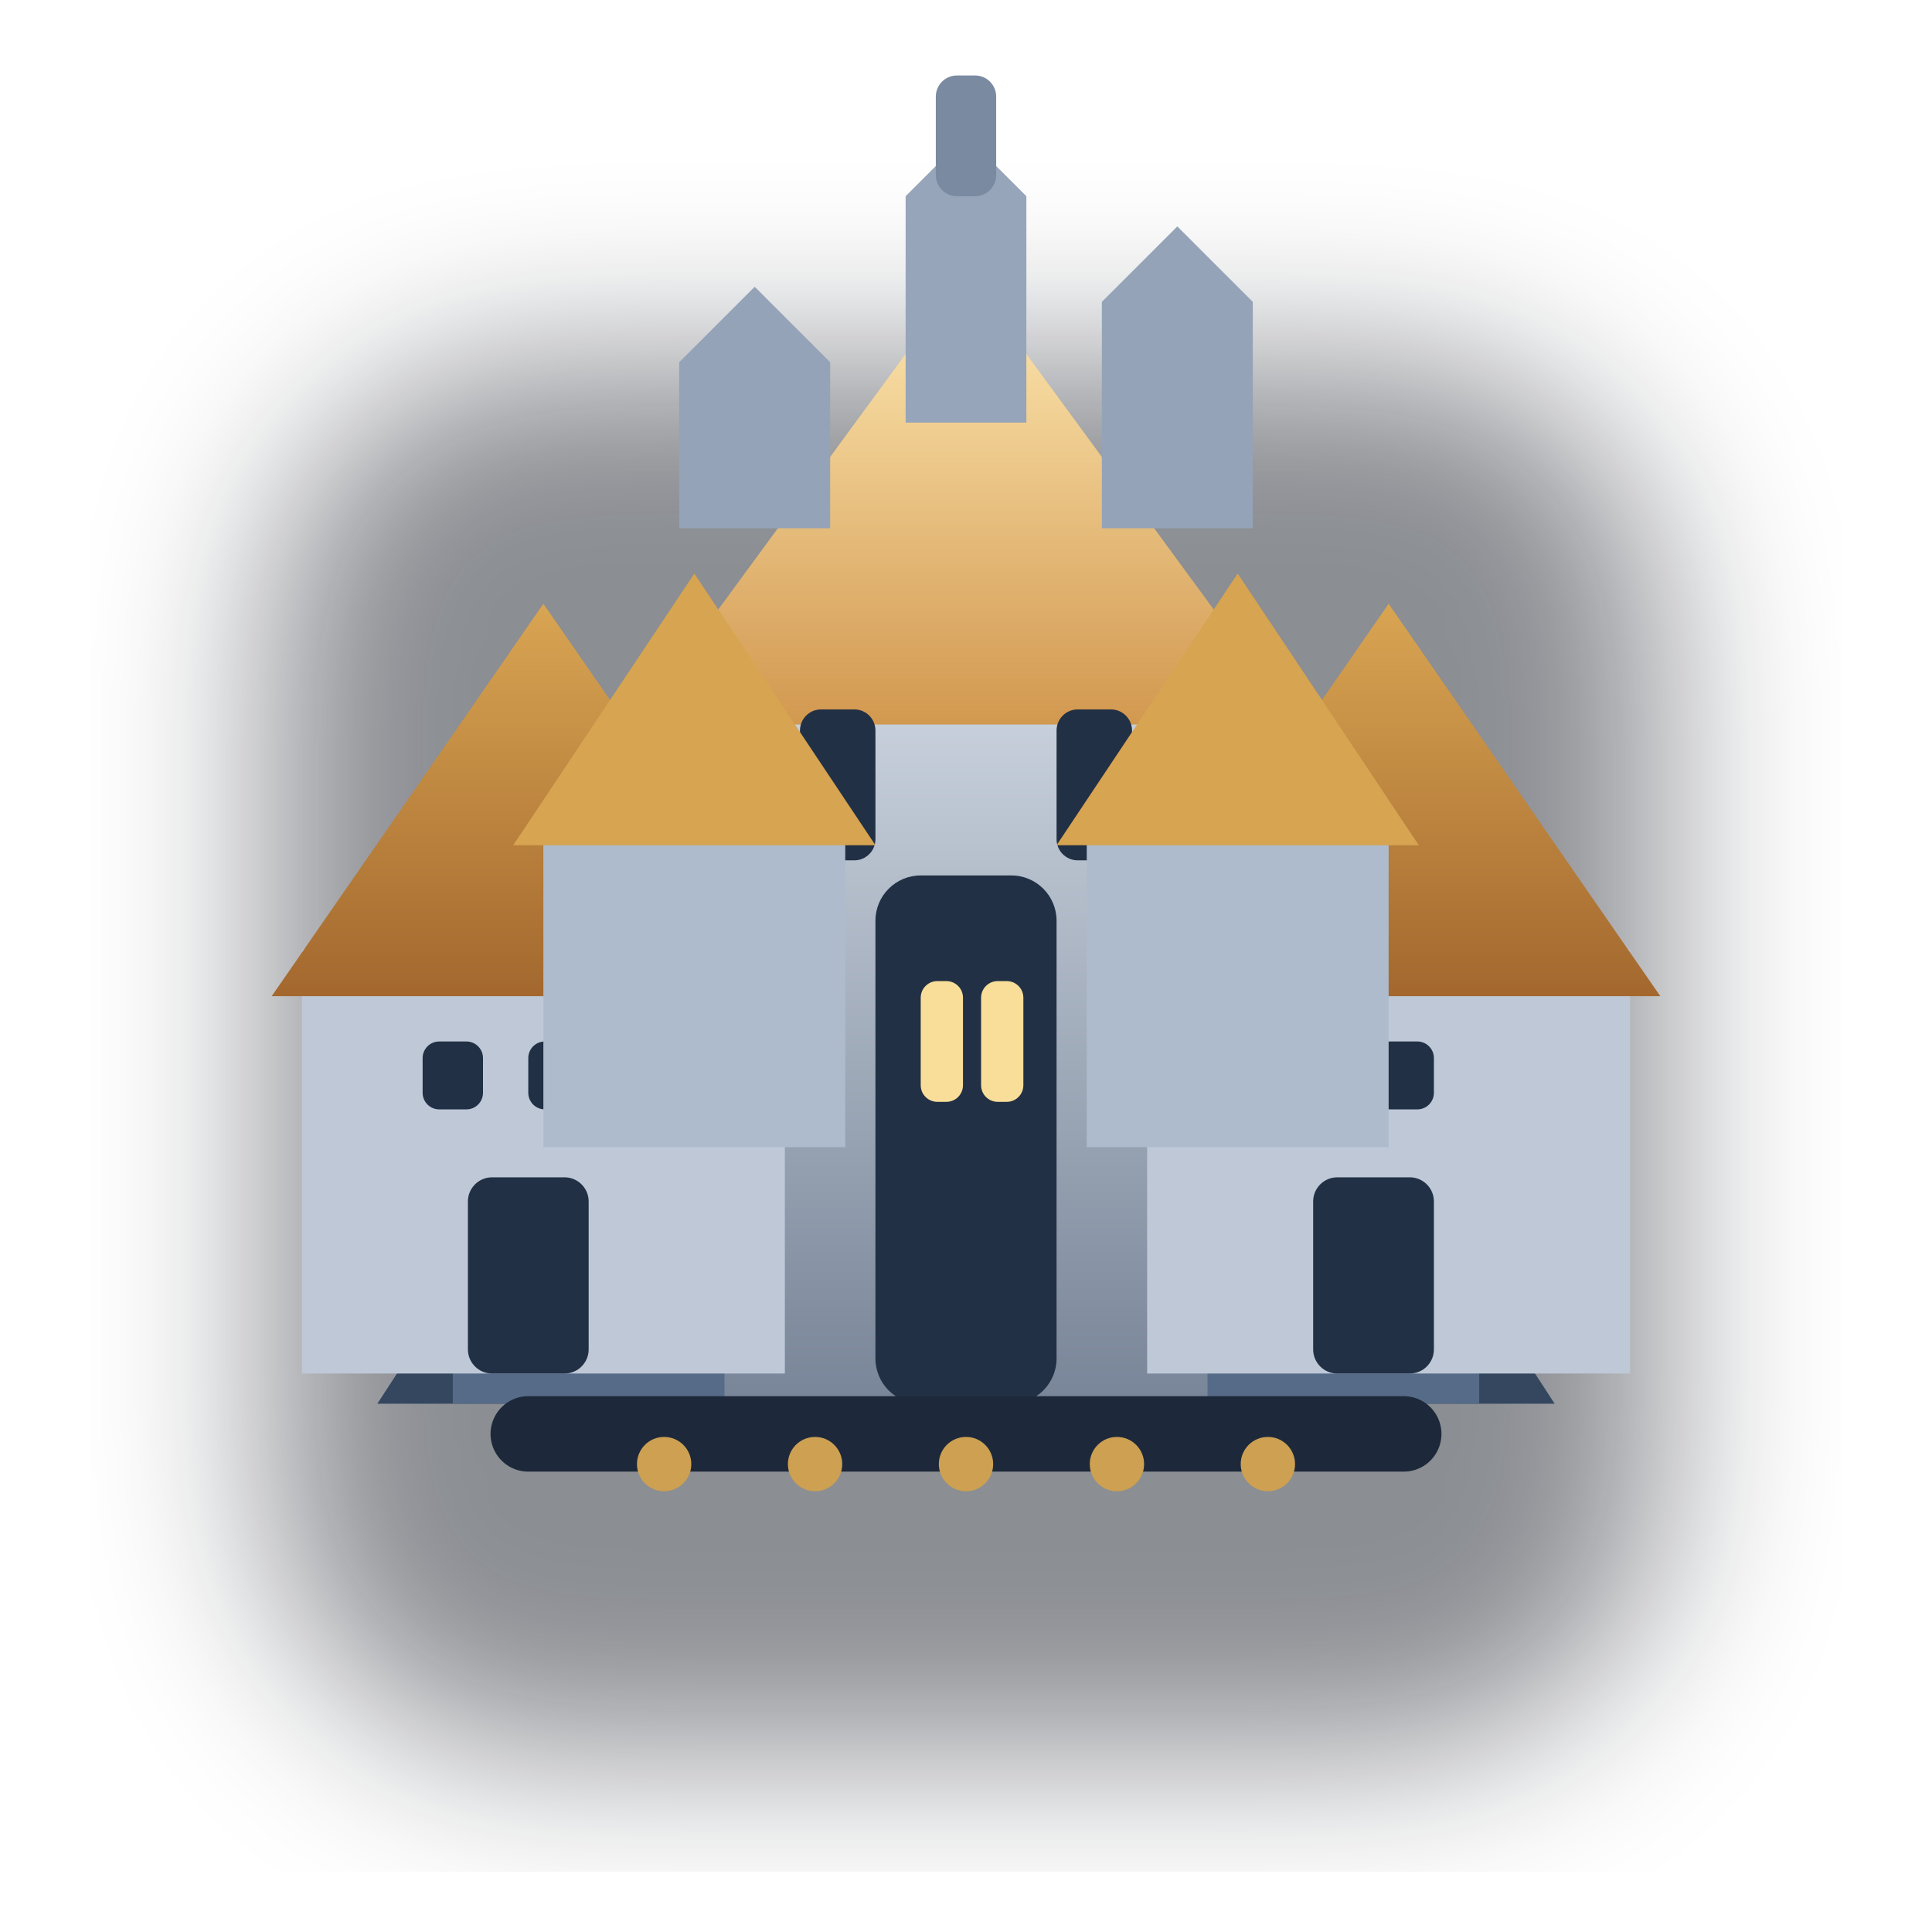
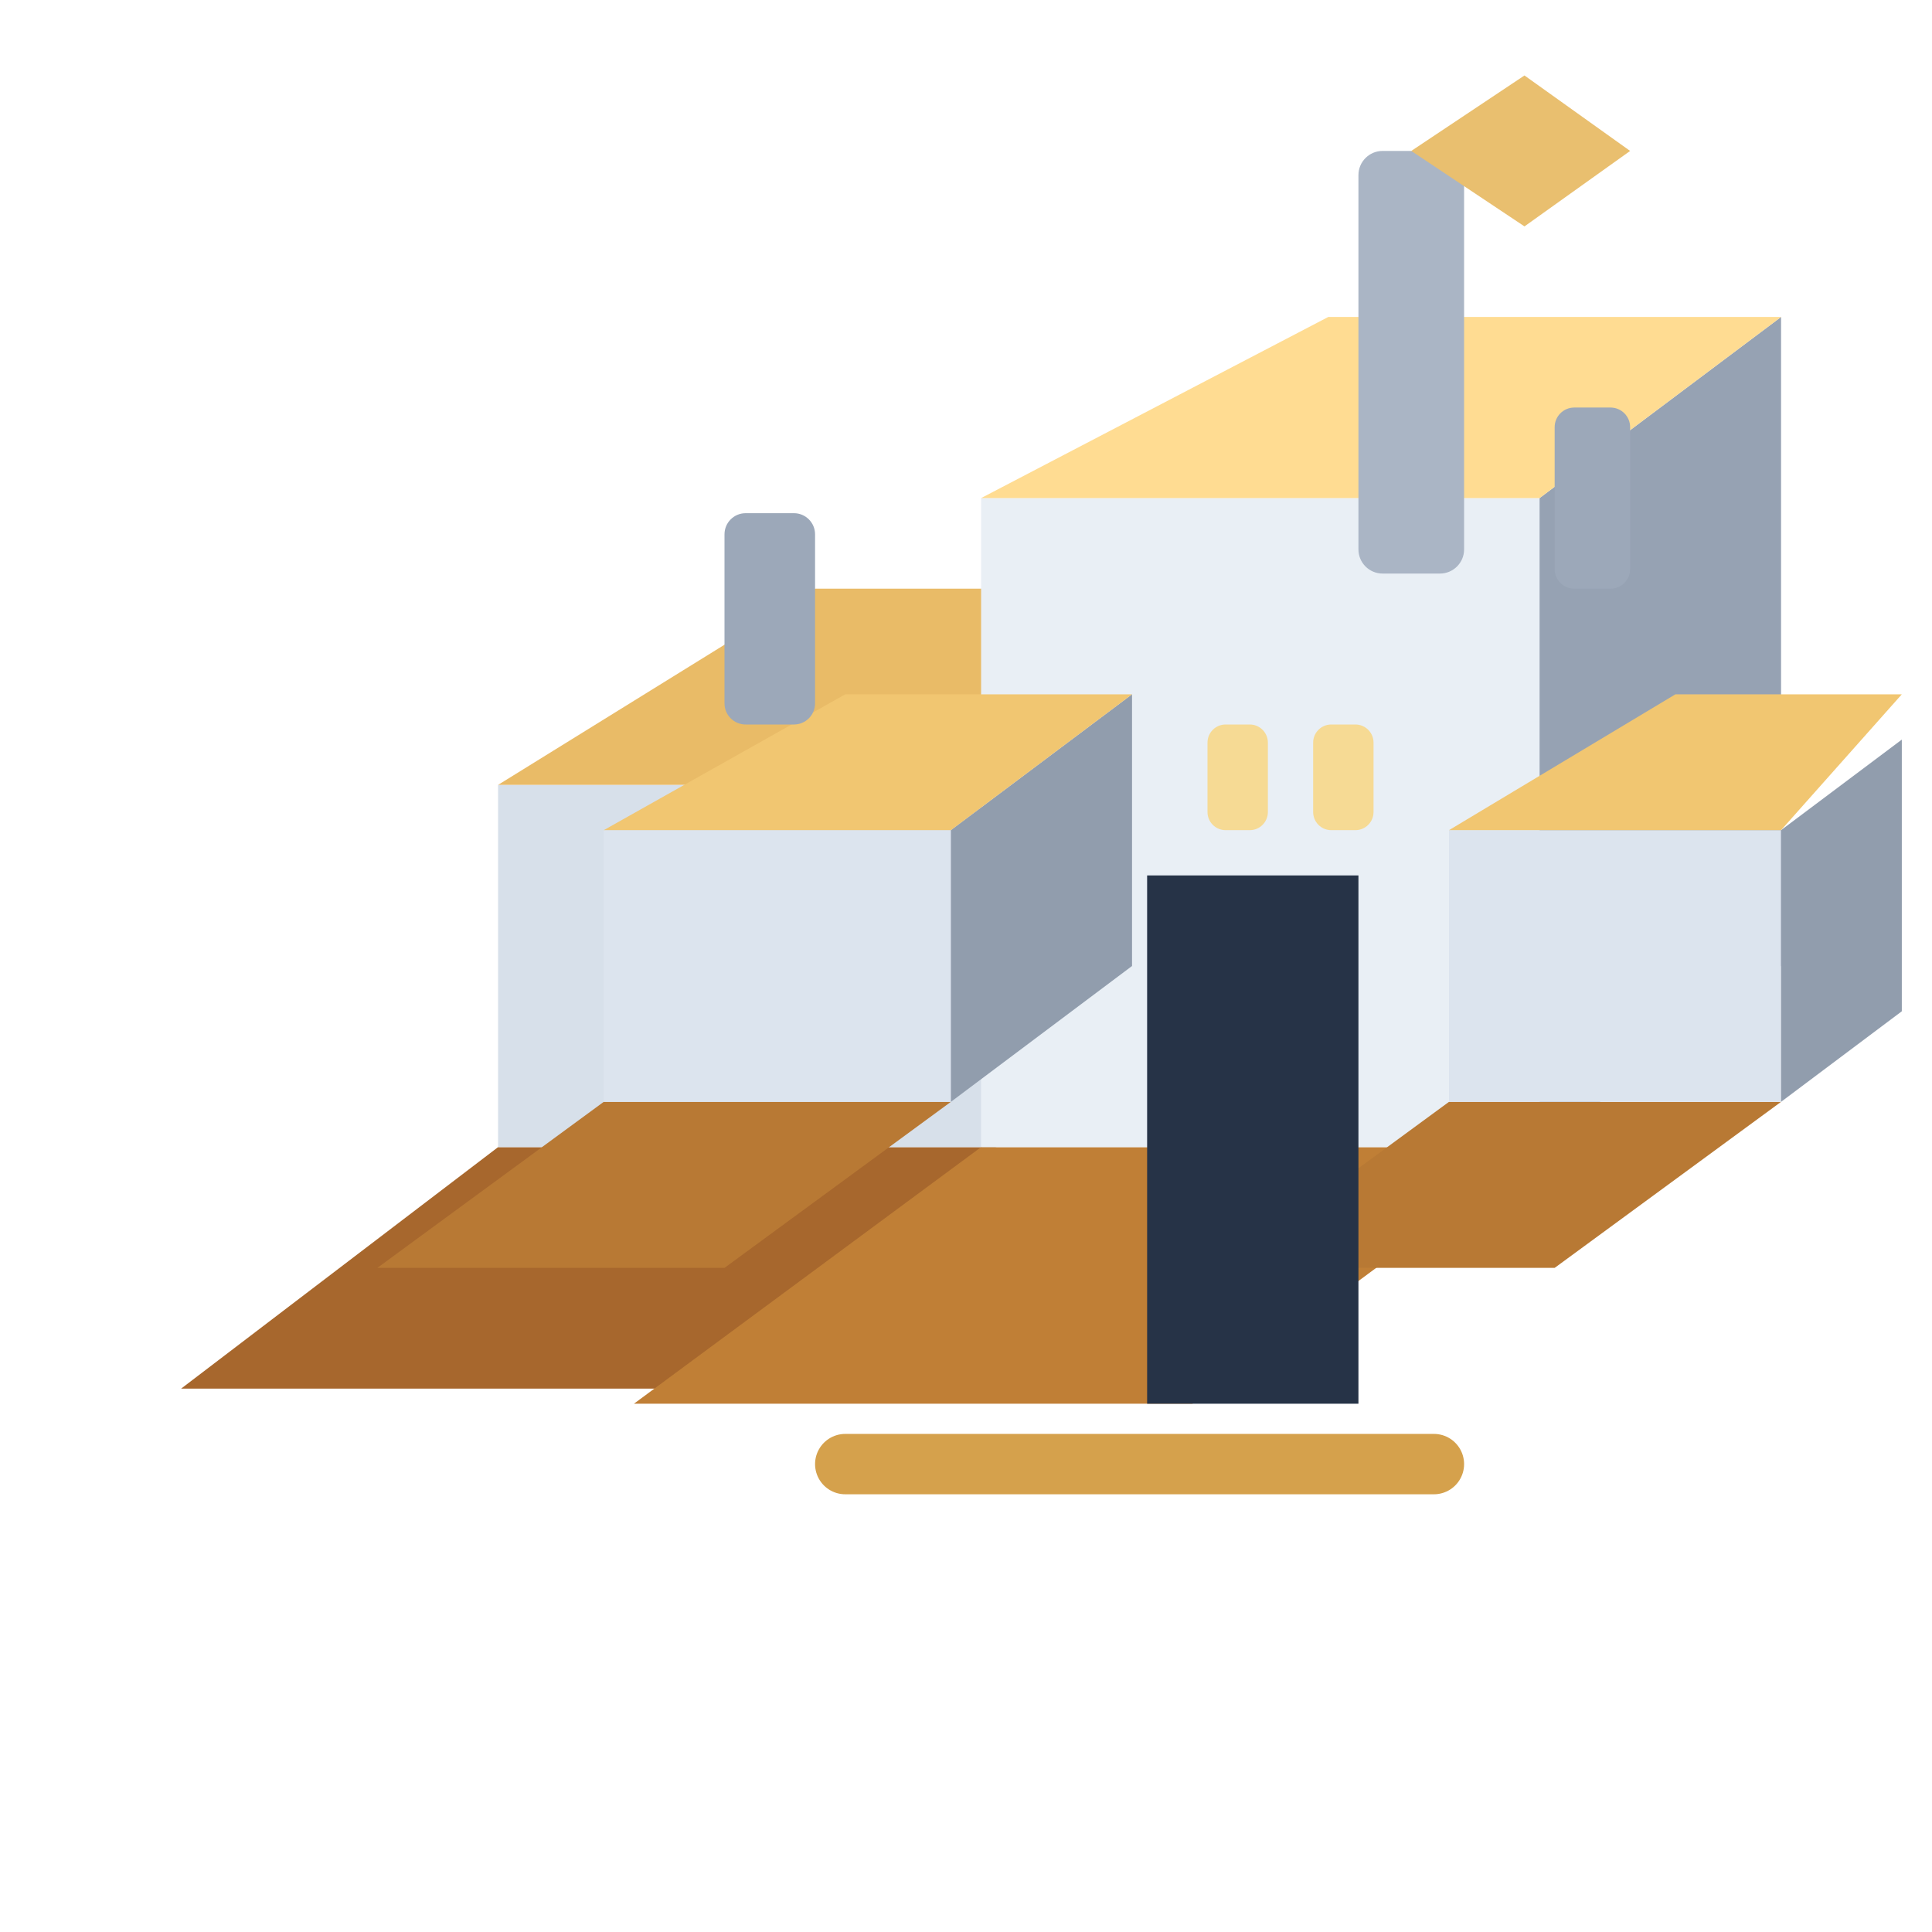
<svg xmlns="http://www.w3.org/2000/svg" width="128" height="128" viewBox="0 0 128 128" fill="none">
-   <defs>
-     <linearGradient id="plate" x1="64" y1="14" x2="64" y2="114" gradientUnits="userSpaceOnUse">
-       <stop offset="0" stop-color="#223045" />
-       <stop offset="1" stop-color="#0D1523" />
-     </linearGradient>
-     <linearGradient id="roofMain" x1="64" y1="18" x2="64" y2="58" gradientUnits="userSpaceOnUse">
-       <stop offset="0" stop-color="#FFEAB4" />
-       <stop offset="1" stop-color="#C37D2E" />
-     </linearGradient>
-     <linearGradient id="roofSide" x1="64" y1="29" x2="64" y2="73" gradientUnits="userSpaceOnUse">
-       <stop offset="0" stop-color="#EFBF62" />
-       <stop offset="1" stop-color="#955724" />
-     </linearGradient>
-     <linearGradient id="wall" x1="64" y1="34" x2="64" y2="99" gradientUnits="userSpaceOnUse">
-       <stop offset="0" stop-color="#DEE6EF" />
-       <stop offset="1" stop-color="#6E7B8F" />
-     </linearGradient>
-     <filter id="shadow" x="6" y="8" width="116" height="116" filterUnits="userSpaceOnUse" color-interpolation-filters="sRGB">
-       <feOffset dy="6" />
-       <feGaussianBlur stdDeviation="6" />
-       <feColorMatrix type="matrix" values="0 0 0 0 0.012 0 0 0 0 0.031 0 0 0 0 0.071 0 0 0 0.46 0" />
-     </filter>
-   </defs>
-   <g filter="url(#shadow)">
-     <rect x="18" y="18" width="92" height="92" rx="18" fill="url(#plate)" />
-     <rect x="19.5" y="19.5" width="89" height="89" rx="16.5" stroke="#40516A" stroke-width="3" />
-     <rect x="25" y="25" width="78" height="78" rx="13" fill="#111B2B" />
-   </g>
-   <path d="M25 93L38 73H90L103 93H25Z" fill="#34475F" />
-   <path d="M30 85H98V93H30V85Z" fill="#566B88" />
-   <rect x="40" y="80" width="48" height="9" rx="2.5" fill="#1B2737" />
-   <path d="M48 44L64 28L80 44V93H48V44Z" fill="url(#wall)" />
-   <path d="M42 48L64 18L86 48H42Z" fill="url(#roofMain)" />
-   <rect x="58" y="58" width="12" height="35" rx="3" fill="#223045" />
-   <rect x="53" y="47" width="5" height="10" rx="1.4" fill="#223045" />
-   <rect x="70" y="47" width="5" height="10" rx="1.4" fill="#223045" />
-   <rect x="61" y="65" width="2.8" height="8" rx="1.1" fill="#F9DE99" />
-   <rect x="65" y="65" width="2.8" height="8" rx="1.1" fill="#F9DE99" />
-   <path d="M20 63L36 48L52 63V91H20V63Z" fill="#BEC8D7" />
-   <path d="M18 66L36 40L54 66H18Z" fill="url(#roofSide)" />
-   <rect x="28" y="69" width="4" height="4.5" rx="1.1" fill="#223045" />
-   <rect x="35" y="69" width="4" height="4.5" rx="1.1" fill="#223045" />
-   <rect x="31" y="78" width="8" height="13" rx="1.6" fill="#223045" />
-   <path d="M76 63L92 48L108 63V91H76V63Z" fill="#BEC8D7" />
-   <path d="M74 66L92 40L110 66H74Z" fill="url(#roofSide)" />
-   <rect x="84" y="69" width="4" height="4.5" rx="1.1" fill="#223045" />
-   <rect x="91" y="69" width="4" height="4.5" rx="1.1" fill="#223045" />
-   <rect x="87" y="78" width="8" height="13" rx="1.6" fill="#223045" />
-   <path d="M36 54L46 44L56 54V76H36V54Z" fill="#AEBBCC" />
-   <path d="M34 56L46 38L58 56H34Z" fill="#D7A451" />
-   <path d="M72 54L82 44L92 54V76H72V54Z" fill="#AEBBCC" />
-   <path d="M70 56L82 38L94 56H70Z" fill="#D7A451" />
-   <path d="M60 28V13L64 9L68 13V28H60Z" fill="#96A5BA" />
-   <rect x="62" y="5" width="4" height="8" rx="1.4" fill="#7A8AA1" />
-   <path d="M45 35V24L50 19L55 24V35H45Z" fill="#94A3B8" />
-   <path d="M73 35V20L78 15L83 20V35H73Z" fill="#94A3B8" />
-   <path d="M35 95H93" stroke="#1D293A" stroke-width="5" stroke-linecap="round" />
-   <circle cx="44" cy="97" r="1.8" fill="#CDA052" />
-   <circle cx="54" cy="97" r="1.8" fill="#CDA052" />
-   <circle cx="64" cy="97" r="1.8" fill="#CDA052" />
-   <circle cx="74" cy="97" r="1.8" fill="#CDA052" />
-   <circle cx="84" cy="97" r="1.8" fill="#CDA052" />
+   <path d="M12 92L33 76L66 76L45 92H12Z" fill="#A7672D" />
+   <path d="M33 76L33 52L66 52L66 76H33Z" fill="#D7E0EA" />
+   <path d="M66 76L83 63L83 39L66 52V76Z" fill="#8A96A8" />
+   <path d="M33 52L54 39L83 39L66 52H33Z" fill="#E9BB67" />
+   <path d="M42 93L65 76L102 76L79 93H42Z" fill="#C07F36" />
+   <path d="M65 76L65 33L102 33L102 76H65Z" fill="#E9EFF5" />
+   <path d="M102 76L118 64L118 21L102 33V76Z" fill="#96A2B3" />
+   <path d="M65 33L88 21L118 21L102 33H65Z" fill="#FFDC92" />
+   <path d="M25 84L40 73L63 73L48 84H25Z" fill="#B87934" />
+   <path d="M40 73L40 55L63 55L63 73H40Z" fill="#DCE4EE" />
+   <path d="M63 73L75 64L75 46L63 55V73Z" fill="#919DAD" />
+   <path d="M40 55L56 46L75 46L63 55H40Z" fill="#F1C671" />
+   <path d="M81 84L96 73L118 73L103 84H81Z" fill="#B87934" />
+   <path d="M96 73L96 55L118 55L118 73H96Z" fill="#DCE4EE" />
+   <path d="M118 73L126 67L126 49L118 55V73Z" fill="#919DAD" />
+   <path d="M96 55L111 46L126 46L118 55H96Z" fill="#F1C671" />
+   <path d="M76 93L76 58L90 58L90 93H76Z" fill="#263347" />
+   <rect x="80" y="48" width="4" height="7" rx="1.2" fill="#F6DA94" />
+   <rect x="87" y="48" width="4" height="7" rx="1.2" fill="#F6DA94" />
+   <rect x="90" y="10" width="7" height="28" rx="1.6" fill="#AAB5C5" />
+   <path d="M93.5 10L101 5L108 10L101 15L93.5 10Z" fill="#E9BF6F" />
+   <rect x="48" y="34" width="6" height="14" rx="1.4" fill="#9CA8B9" />
+   <rect x="103" y="27" width="5" height="12" rx="1.3" fill="#9CA8B9" />
+   <path d="M56 97L95 97" stroke="#D5A14C" stroke-width="4" stroke-linecap="round" />
</svg>
